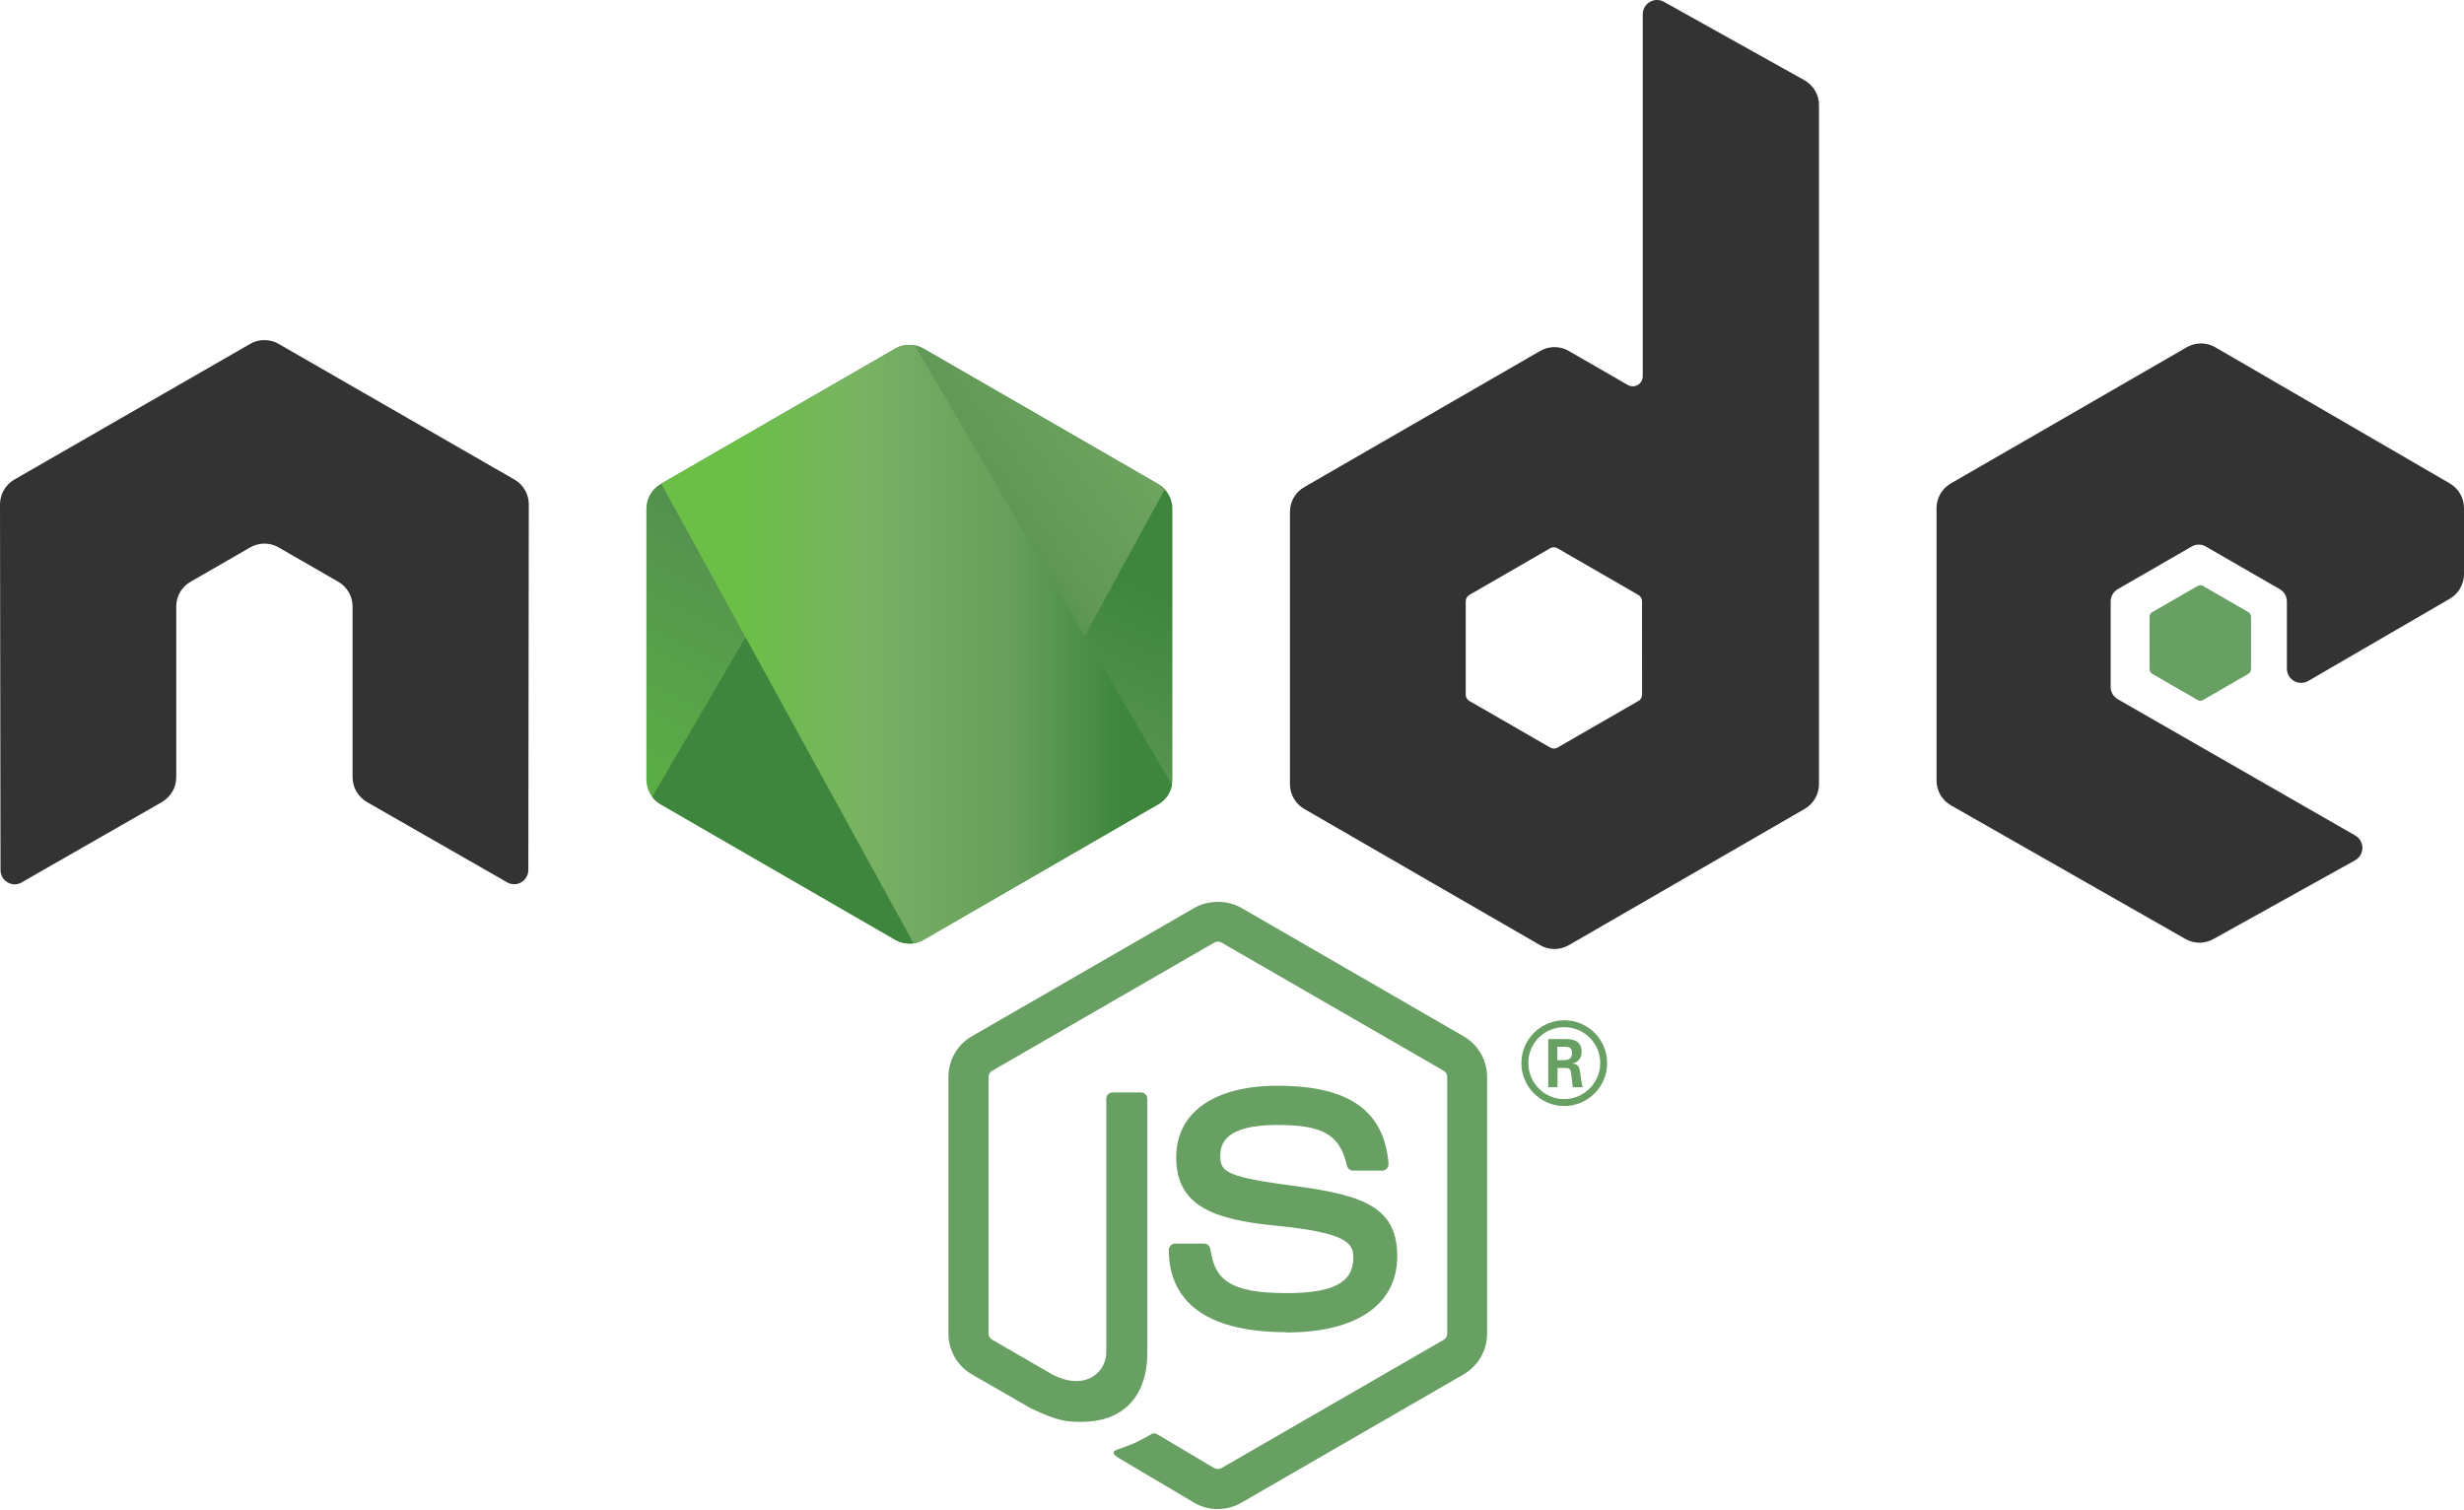
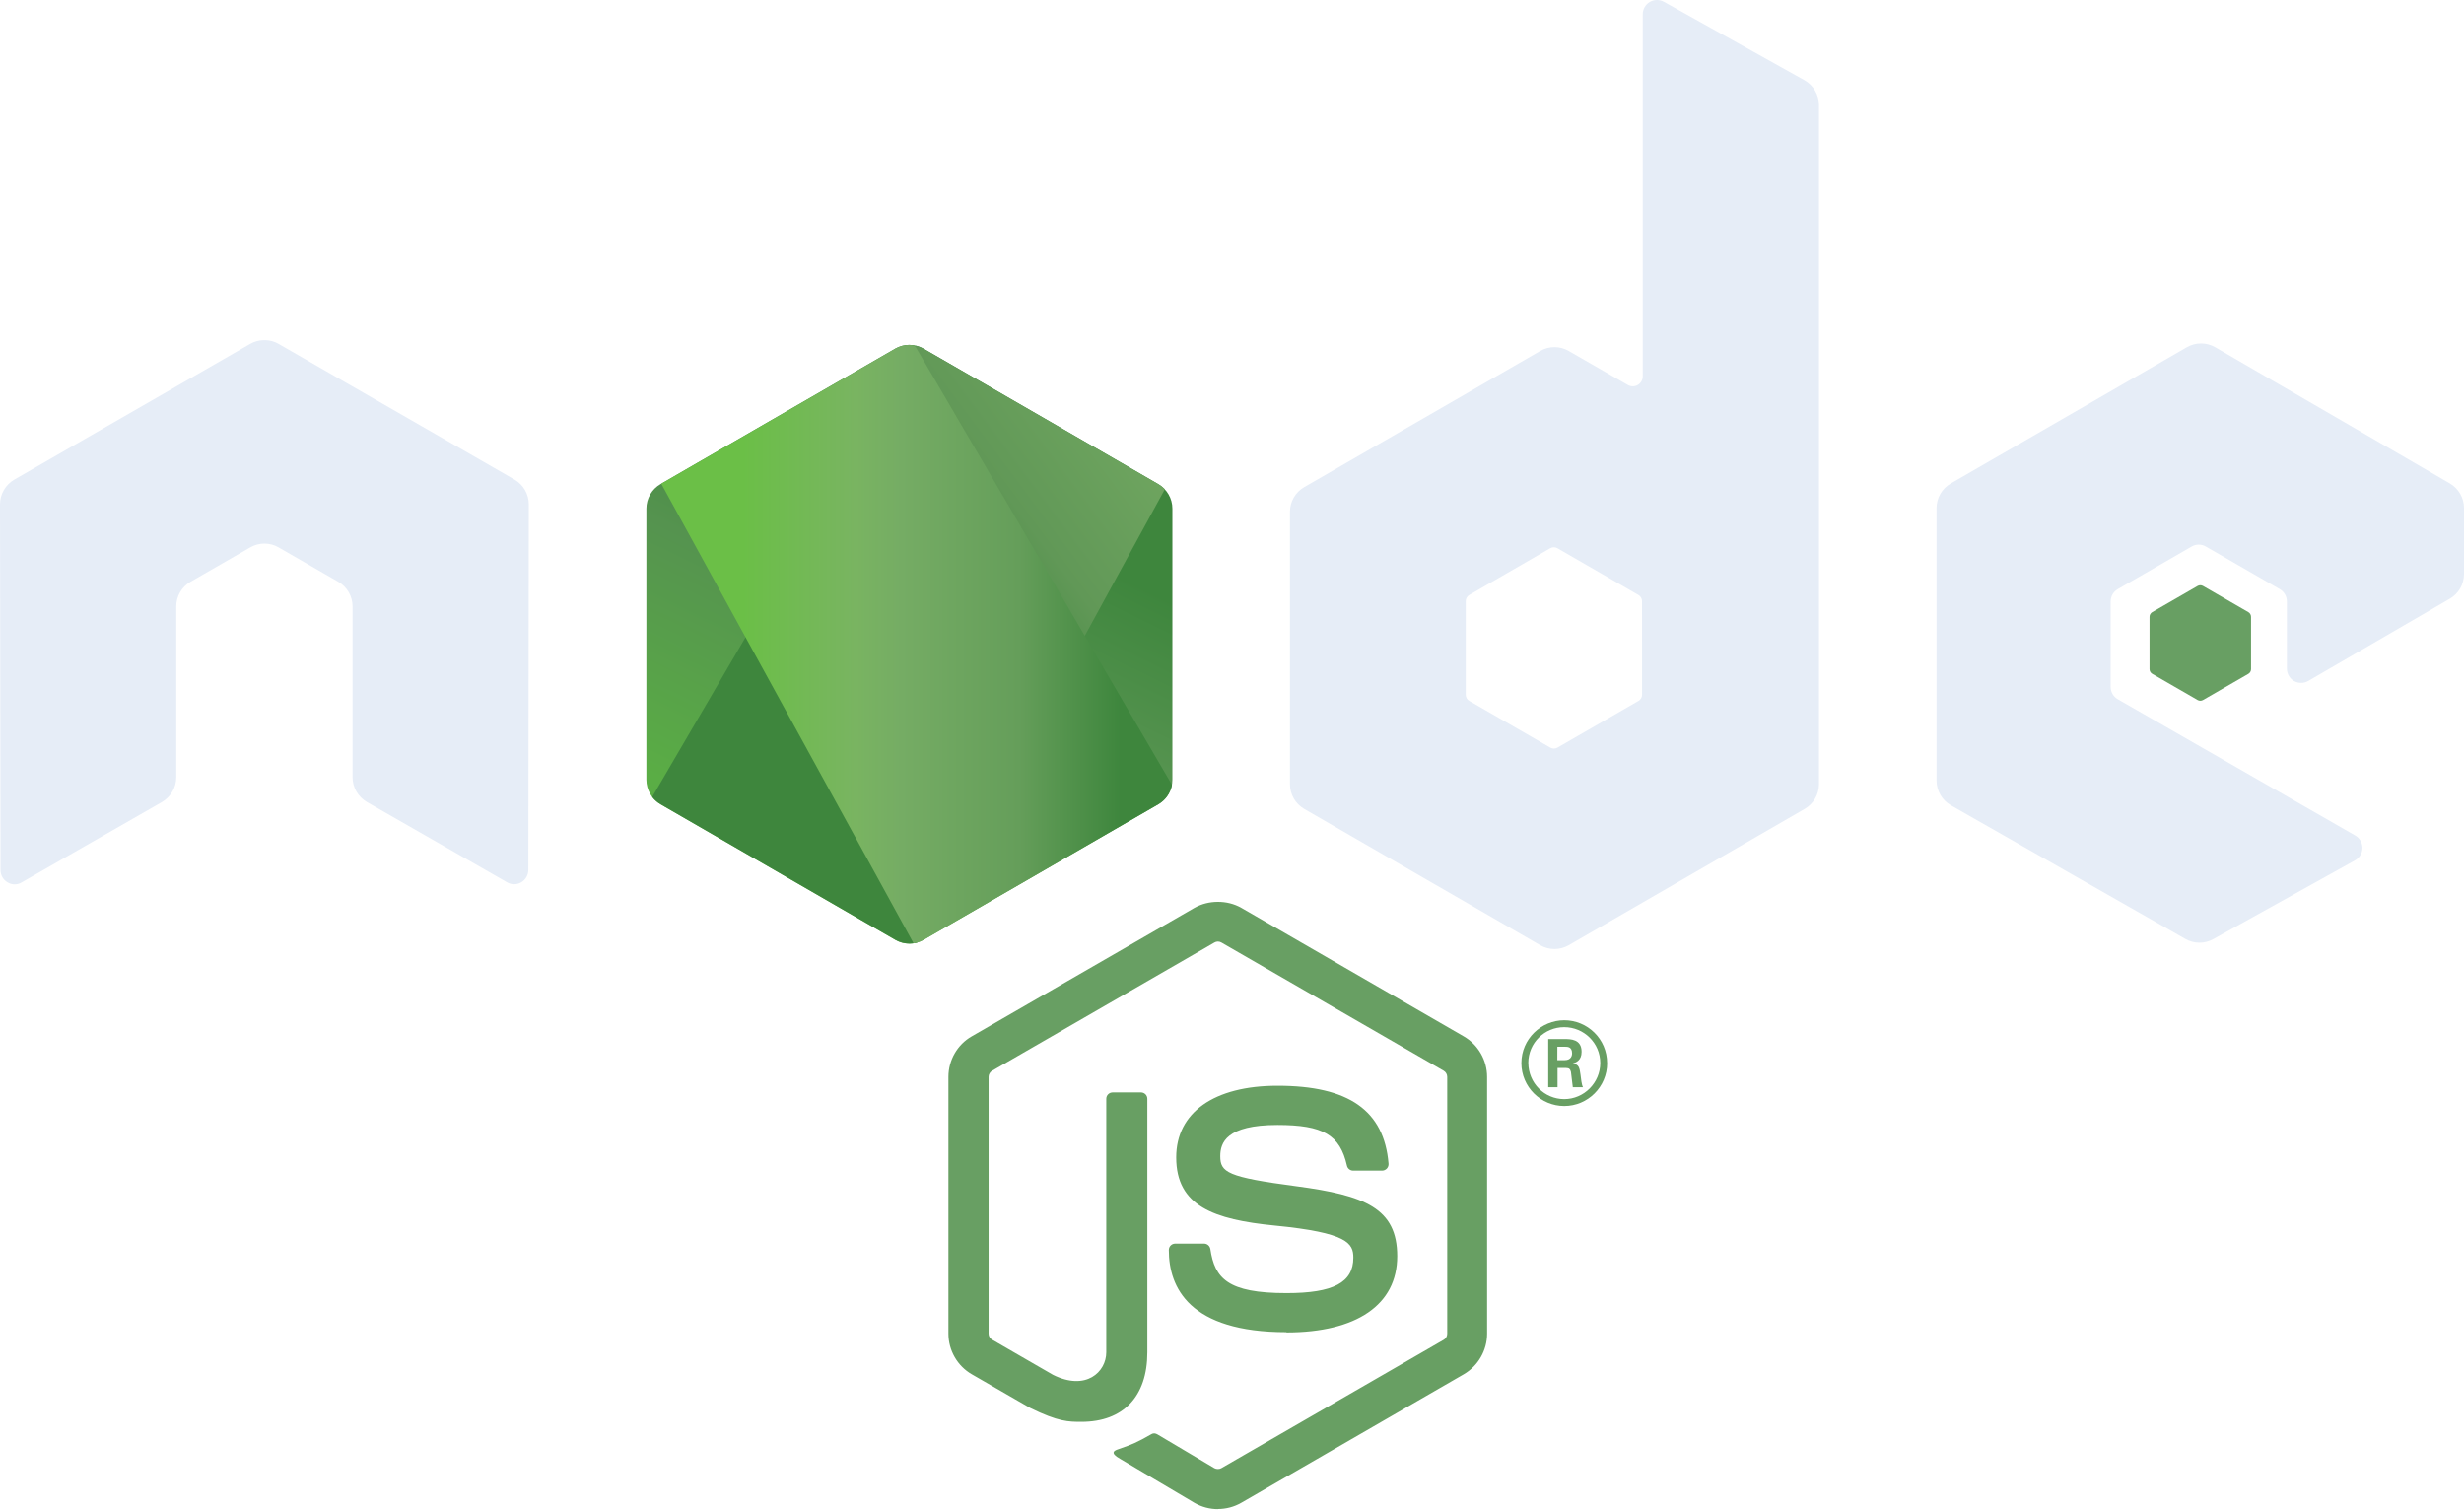
<svg xmlns="http://www.w3.org/2000/svg" width="589.827" height="361.238" version="1.2" viewBox="0 0 442.37 270.929">
  <defs>
    <clipPath id="a">
      <path d="M239.03 226.605l-42.13 24.317c-1.578.91-2.546 2.59-2.546 4.406v48.668c0 1.817.968 3.496 2.546 4.406l42.133 24.336c1.575.907 3.517.907 5.09 0l42.126-24.336c1.57-.91 2.54-2.59 2.54-4.406v-48.668c0-1.816-.97-3.496-2.55-4.406l-42.12-24.317c-.79-.453-1.67-.68-2.55-.68-.88 0-1.76.227-2.55.68" />
    </clipPath>
    <linearGradient id="b" x1="-.348" x2="1.251" gradientTransform="rotate(116.114 53.1 202.97) scale(86.48)" gradientUnits="userSpaceOnUse">
      <stop offset=".3" stop-color="#3E863D" />
      <stop offset=".5" stop-color="#55934F" />
      <stop offset=".8" stop-color="#5AAD45" />
    </linearGradient>
    <clipPath id="c">
      <path d="M195.398 307.086c.403.523.907.976 1.5 1.316l36.14 20.875 6.02 3.46c.9.52 1.926.74 2.934.665.336-.027.672-.09 1-.183l44.434-81.36c-.34-.37-.738-.68-1.184-.94l-27.586-15.93-14.582-8.39c-.414-.24-.863-.41-1.32-.53zm0 0" />
    </clipPath>
    <linearGradient id="d" x1="-.456" x2=".582" gradientTransform="rotate(-36.46 550.846 -214.337) scale(132.798)" gradientUnits="userSpaceOnUse">
      <stop offset=".57" stop-color="#3E863D" />
      <stop offset=".72" stop-color="#619857" />
      <stop offset="1" stop-color="#76AC64" />
    </linearGradient>
    <clipPath id="e">
      <path d="M241.066 225.953c-.707.07-1.398.29-2.035.652l-42.01 24.247 45.3 82.51c.63-.09 1.25-.3 1.81-.624l42.13-24.336c1.3-.754 2.19-2.03 2.46-3.476l-46.18-78.89c-.34-.067-.68-.102-1.03-.102-.14 0-.28.007-.42.02" />
    </clipPath>
    <linearGradient id="f" x1=".043" x2=".984" gradientTransform="translate(192.862 279.652) scale(97.417)" gradientUnits="userSpaceOnUse">
      <stop offset=".16" stop-color="#6BBF47" />
      <stop offset=".38" stop-color="#79B461" />
      <stop offset=".47" stop-color="#75AC64" />
      <stop offset=".7" stop-color="#659E5A" />
      <stop offset=".9" stop-color="#3E863D" />
    </linearGradient>
  </defs>
  <path fill="#689f63" d="M218.647 270.93c-1.46 0-2.91-.383-4.19-1.12l-13.337-7.896c-1.992-1.114-1.02-1.508-.363-1.735 2.656-.93 3.195-1.14 6.03-2.75.298-.17.688-.11.993.07l10.246 6.08c.37.2.895.2 1.238 0l39.95-23.06c.37-.21.61-.64.61-1.08v-46.1c0-.46-.24-.87-.618-1.1l-39.934-23.04c-.37-.22-.86-.22-1.23 0l-39.926 23.04c-.387.22-.633.65-.633 1.09v46.1c0 .44.24.86.62 1.07l10.94 6.32c5.94 2.97 9.57-.53 9.57-4.05v-45.5c0-.65.51-1.15 1.16-1.15h5.06c.63 0 1.15.5 1.15 1.15v45.52c0 7.92-4.32 12.47-11.83 12.47-2.31 0-4.13 0-9.21-2.5l-10.48-6.04c-2.59-1.5-4.19-4.3-4.19-7.29v-46.1c0-3 1.6-5.8 4.19-7.28l39.99-23.07c2.53-1.43 5.89-1.43 8.4 0l39.94 23.08c2.58 1.49 4.19 4.28 4.19 7.28v46.1c0 2.99-1.61 5.78-4.19 7.28l-39.94 23.07c-1.28.74-2.73 1.12-4.21 1.12" />
  <path fill="#689f63" d="M230.987 239.164c-17.48 0-21.145-8.024-21.145-14.754 0-.64.516-1.15 1.157-1.15h5.16c.57 0 1.05.415 1.14.978.78 5.258 3.1 7.91 13.67 7.91 8.42 0 12-1.902 12-6.367 0-2.57-1.02-4.48-14.1-5.76-10.94-1.08-17.7-3.49-17.7-12.24 0-8.06 6.8-12.86 18.19-12.86 12.79 0 19.13 4.44 19.93 13.98.03.33-.09.65-.31.89-.22.23-.53.37-.85.37h-5.19c-.54 0-1.01-.38-1.12-.9-1.25-5.53-4.27-7.3-12.48-7.3-9.19 0-10.26 3.2-10.26 5.6 0 2.91 1.26 3.76 13.66 5.4 12.28 1.63 18.11 3.93 18.11 12.56 0 8.7-7.26 13.69-19.92 13.69m48.66-48.89h1.34c1.1 0 1.31-.77 1.31-1.22 0-1.18-.81-1.18-1.26-1.18h-1.38zm-1.63-3.78h2.97c1.02 0 3.02 0 3.02 2.28 0 1.59-1.02 1.92-1.63 2.12 1.19.08 1.27.86 1.43 1.96.08.69.21 1.88.45 2.28h-1.83c-.05-.4-.33-2.6-.33-2.72-.12-.49-.29-.73-.9-.73h-1.51v3.46h-1.67zm-3.57 4.3c0 3.58 2.89 6.48 6.44 6.48 3.58 0 6.47-2.96 6.47-6.48 0-3.59-2.93-6.44-6.48-6.44-3.5 0-6.44 2.81-6.44 6.43m14.16.03c0 4.24-3.47 7.7-7.7 7.7-4.2 0-7.7-3.42-7.7-7.7 0-4.36 3.58-7.7 7.7-7.7 4.15 0 7.69 3.35 7.69 7.7" />
-   <path fill="#333" fill-rule="evenodd" d="M94.936 90.55c0-1.84-.97-3.53-2.558-4.445l-42.356-24.37c-.715-.42-1.516-.64-2.328-.67h-.438c-.812.03-1.613.25-2.34.67L2.562 86.105C.984 87.025 0 88.715 0 90.555l.093 65.64c0 .91.47 1.76 1.27 2.21.78.48 1.76.48 2.54 0l25.18-14.42c1.59-.946 2.56-2.618 2.56-4.44V108.88c0-1.83.97-3.52 2.555-4.43l10.72-6.174c.796-.46 1.67-.688 2.56-.688.876 0 1.77.226 2.544.687l10.715 6.172c1.586.91 2.56 2.6 2.56 4.43v30.663c0 1.82.983 3.5 2.565 4.44l25.164 14.41c.79.47 1.773.47 2.56 0 .776-.45 1.268-1.3 1.268-2.21zm199.868 34.176c0 .457-.243.88-.64 1.106l-14.548 8.386c-.395.227-.883.227-1.277 0l-14.55-8.386c-.4-.227-.64-.65-.64-1.106V107.93c0-.458.24-.88.63-1.11l14.54-8.4c.4-.23.89-.23 1.29 0l14.55 8.4c.4.23.64.652.64 1.11zM298.734.324c-.794-.442-1.76-.43-2.544.027-.78.46-1.262 1.3-1.262 2.21v65c0 .64-.34 1.23-.894 1.55-.55.32-1.235.32-1.79 0L281.634 63c-1.58-.914-3.526-.914-5.112 0l-42.37 24.453c-1.583.91-2.56 2.6-2.56 4.42v48.92c0 1.83.977 3.51 2.56 4.43l42.37 24.47c1.582.91 3.53.91 5.117 0l42.37-24.48c1.58-.92 2.56-2.6 2.56-4.43V18.863c0-1.856-1.01-3.563-2.63-4.47zm141.093 107.164c1.574-.914 2.543-2.602 2.543-4.422V91.21c0-1.824-.97-3.507-2.547-4.425l-42.1-24.44c-1.59-.92-3.54-.92-5.13 0l-42.36 24.45c-1.59.92-2.56 2.6-2.56 4.43v48.9c0 1.84.99 3.54 2.58 4.45l42.09 23.99c1.55.89 3.45.9 5.02.03l25.46-14.15c.8-.45 1.31-1.3 1.31-2.22 0-.92-.49-1.78-1.29-2.23l-42.62-24.46c-.8-.45-1.29-1.3-1.29-2.21v-15.34c0-.916.48-1.76 1.28-2.216l13.26-7.65c.79-.46 1.76-.46 2.55 0l13.27 7.65c.79.45 1.28 1.3 1.28 2.21v12.06c0 .91.49 1.76 1.28 2.22.79.45 1.77.45 2.56-.01zm0 0" />
+   <path fill="#E6EDF7" fill-rule="evenodd" d="M94.936 90.55c0-1.84-.97-3.53-2.558-4.445l-42.356-24.37c-.715-.42-1.516-.64-2.328-.67h-.438c-.812.03-1.613.25-2.34.67L2.562 86.105C.984 87.025 0 88.715 0 90.555l.093 65.64c0 .91.47 1.76 1.27 2.21.78.48 1.76.48 2.54 0l25.18-14.42c1.59-.946 2.56-2.618 2.56-4.44V108.88c0-1.83.97-3.52 2.555-4.43l10.72-6.174c.796-.46 1.67-.688 2.56-.688.876 0 1.77.226 2.544.687l10.715 6.172c1.586.91 2.56 2.6 2.56 4.43v30.663c0 1.82.983 3.5 2.565 4.44l25.164 14.41c.79.47 1.773.47 2.56 0 .776-.45 1.268-1.3 1.268-2.21zm199.868 34.176c0 .457-.243.88-.64 1.106l-14.548 8.386c-.395.227-.883.227-1.277 0l-14.55-8.386c-.4-.227-.64-.65-.64-1.106V107.93c0-.458.24-.88.63-1.11l14.54-8.4c.4-.23.89-.23 1.29 0l14.55 8.4c.4.23.64.652.64 1.11zM298.734.324c-.794-.442-1.76-.43-2.544.027-.78.46-1.262 1.3-1.262 2.21v65c0 .64-.34 1.23-.894 1.55-.55.32-1.235.32-1.79 0L281.634 63c-1.58-.914-3.526-.914-5.112 0l-42.37 24.453c-1.583.91-2.56 2.6-2.56 4.42v48.92c0 1.83.977 3.51 2.56 4.43l42.37 24.47c1.582.91 3.53.91 5.117 0l42.37-24.48c1.58-.92 2.56-2.6 2.56-4.43V18.863c0-1.856-1.01-3.563-2.63-4.47zm141.093 107.164c1.574-.914 2.543-2.602 2.543-4.422V91.21c0-1.824-.97-3.507-2.547-4.425l-42.1-24.44c-1.59-.92-3.54-.92-5.13 0l-42.36 24.45c-1.59.92-2.56 2.6-2.56 4.43v48.9c0 1.84.99 3.54 2.58 4.45l42.09 23.99c1.55.89 3.45.9 5.02.03l25.46-14.15c.8-.45 1.31-1.3 1.31-2.22 0-.92-.49-1.78-1.29-2.23l-42.62-24.46c-.8-.45-1.29-1.3-1.29-2.21v-15.34c0-.916.48-1.76 1.28-2.216l13.26-7.65c.79-.46 1.76-.46 2.55 0l13.27 7.65c.79.45 1.28 1.3 1.28 2.21v12.06c0 .91.49 1.76 1.28 2.22.79.45 1.77.45 2.56-.01zm0 0" />
  <path fill="#689f63" fill-rule="evenodd" d="M394.538 105.2c.3-.177.676-.177.98 0l8.13 4.69c.304.176.49.5.49.85v9.39c0 .35-.186.674-.49.85l-8.13 4.69c-.304.177-.68.177-.98 0l-8.125-4.69c-.31-.176-.5-.5-.5-.85v-9.39c0-.35.18-.674.49-.85zm0 0" />
  <g clip-path="url(#a)" transform="translate(-78.306 -164.016)">
    <path fill="url(#b)" d="M331.363 246.793l-118.715-58.19-60.87 124.174L270.49 370.97zm0 0" />
  </g>
  <g clip-path="url(#c)" transform="translate(-78.306 -164.016)">
    <path fill="url(#d)" d="M144.07 264.004l83.825 113.453 110.86-81.906-83.83-113.45zm0 0" />
  </g>
  <g clip-path="url(#e)" transform="translate(-78.306 -164.016)">
    <path fill="url(#f)" d="M197.02 225.934v107.43h91.683v-107.43zm0 0" />
  </g>
</svg>
